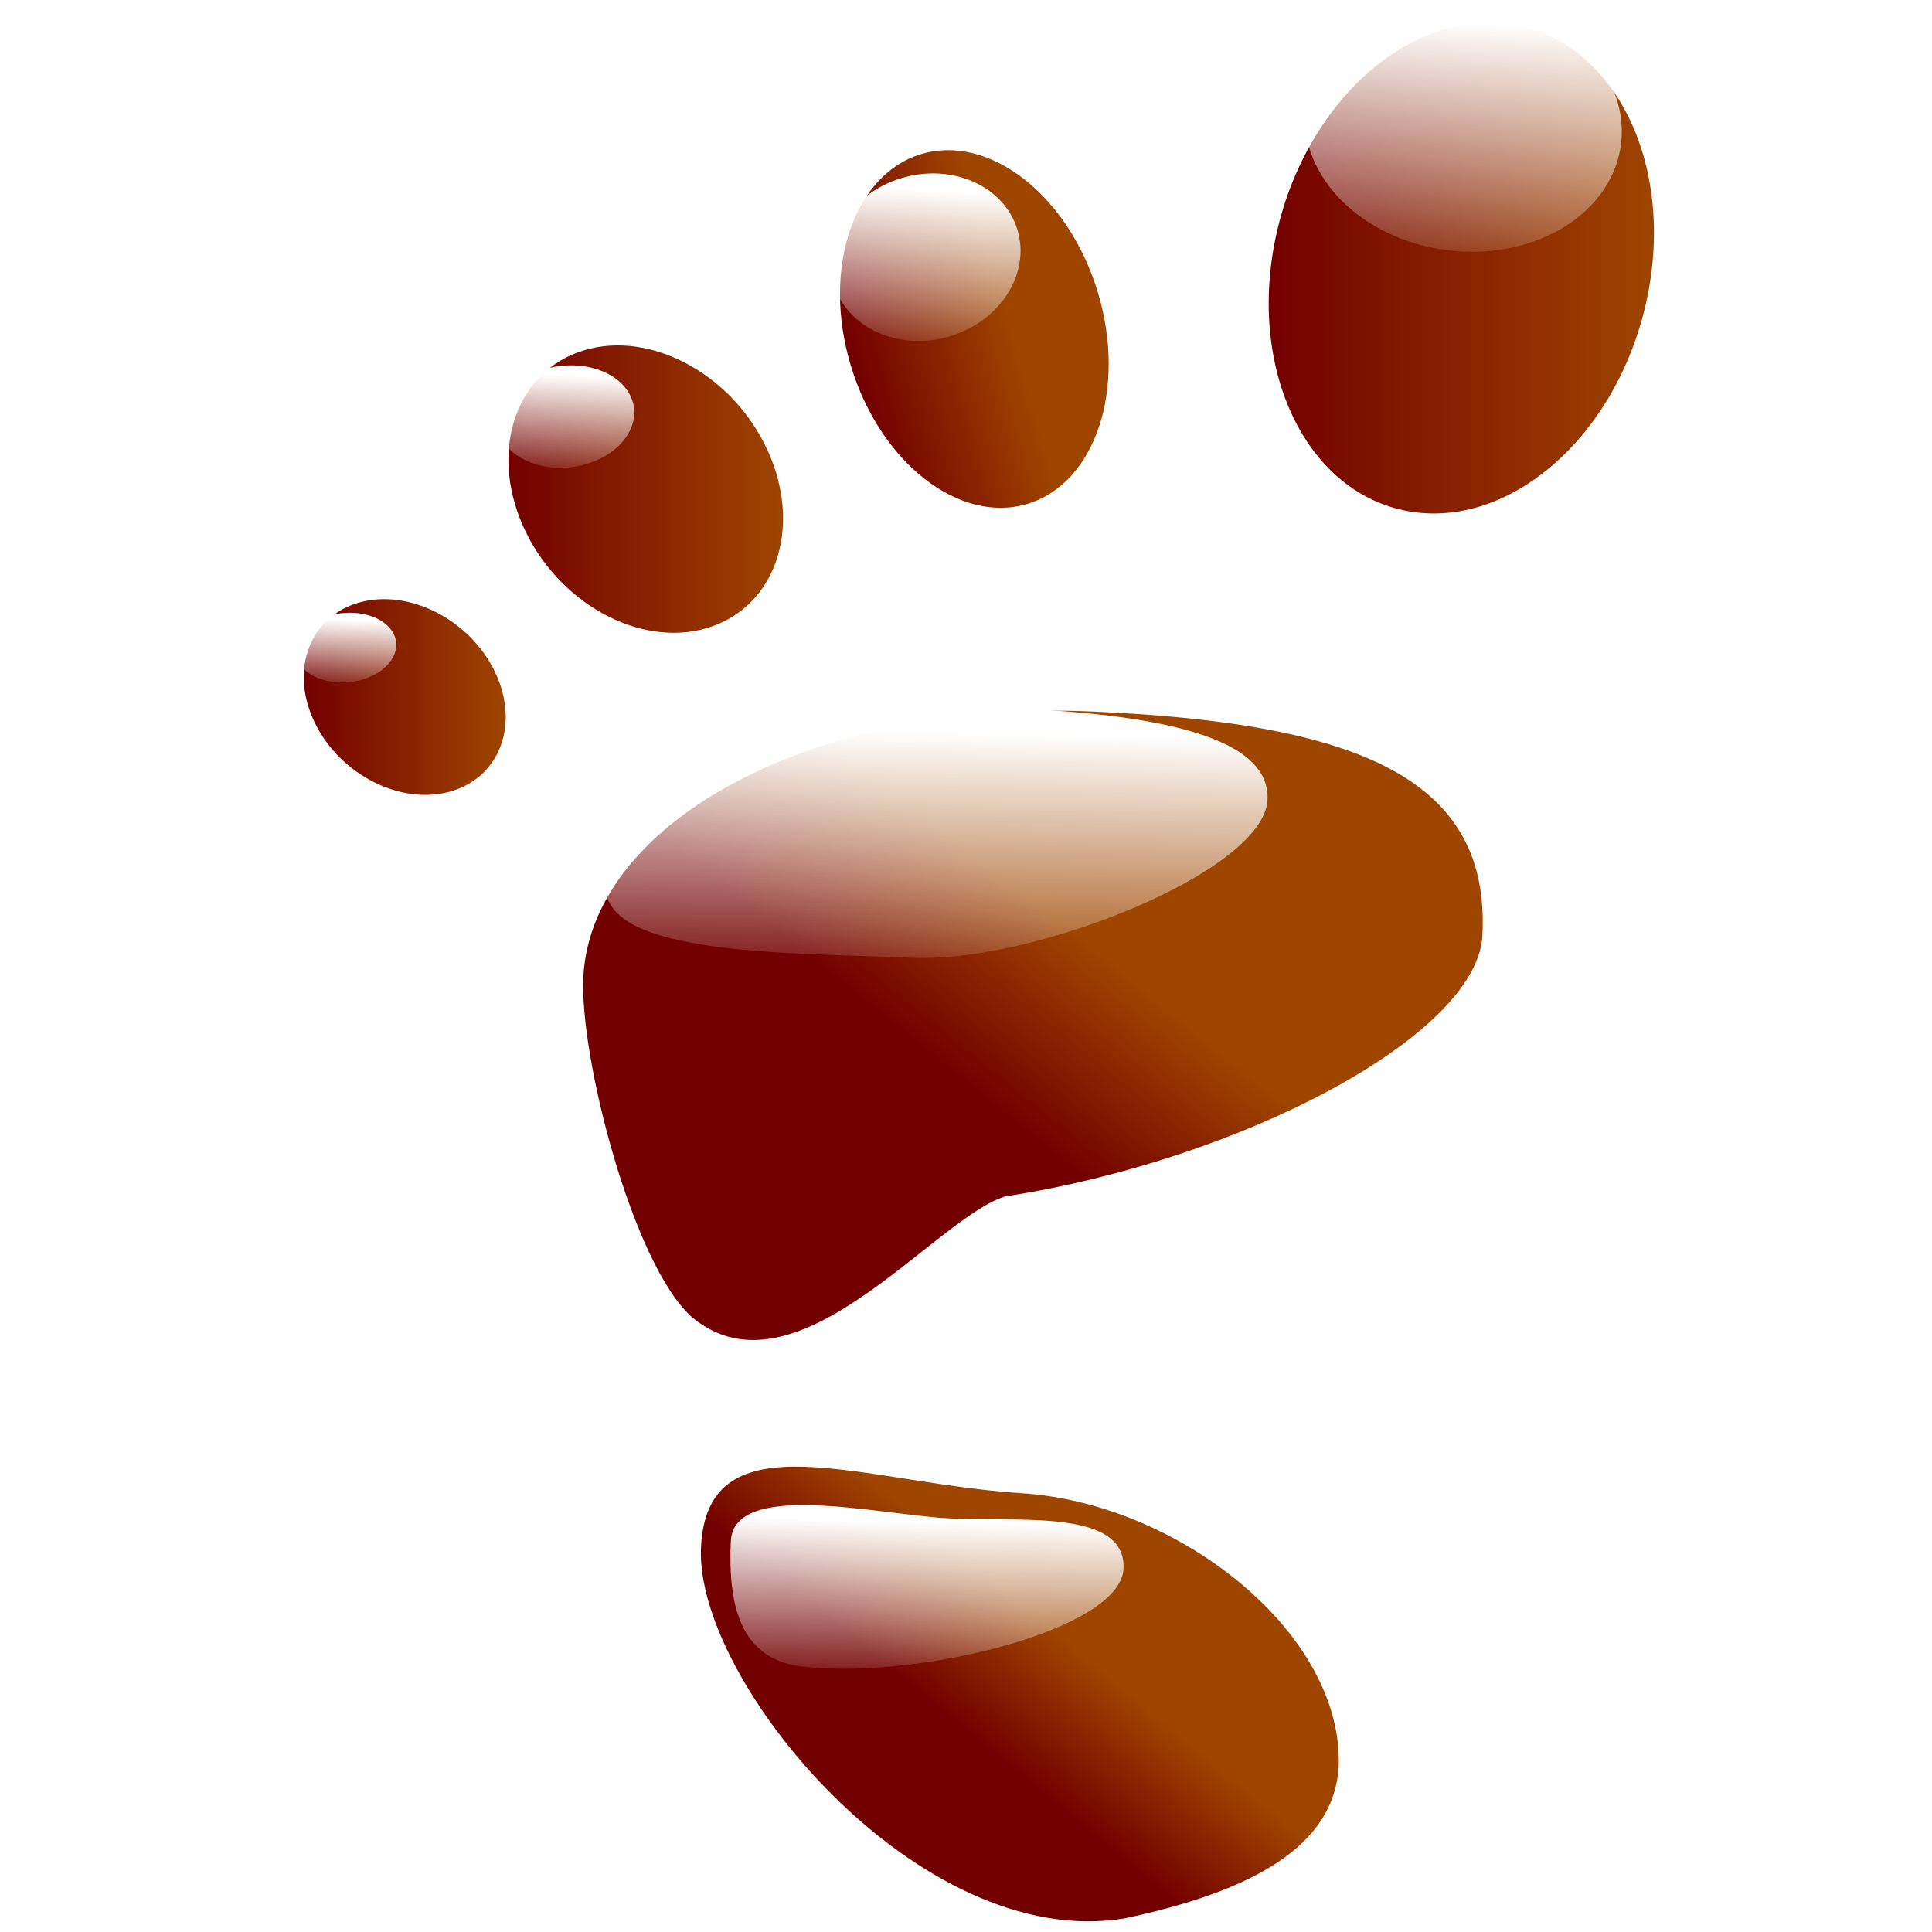
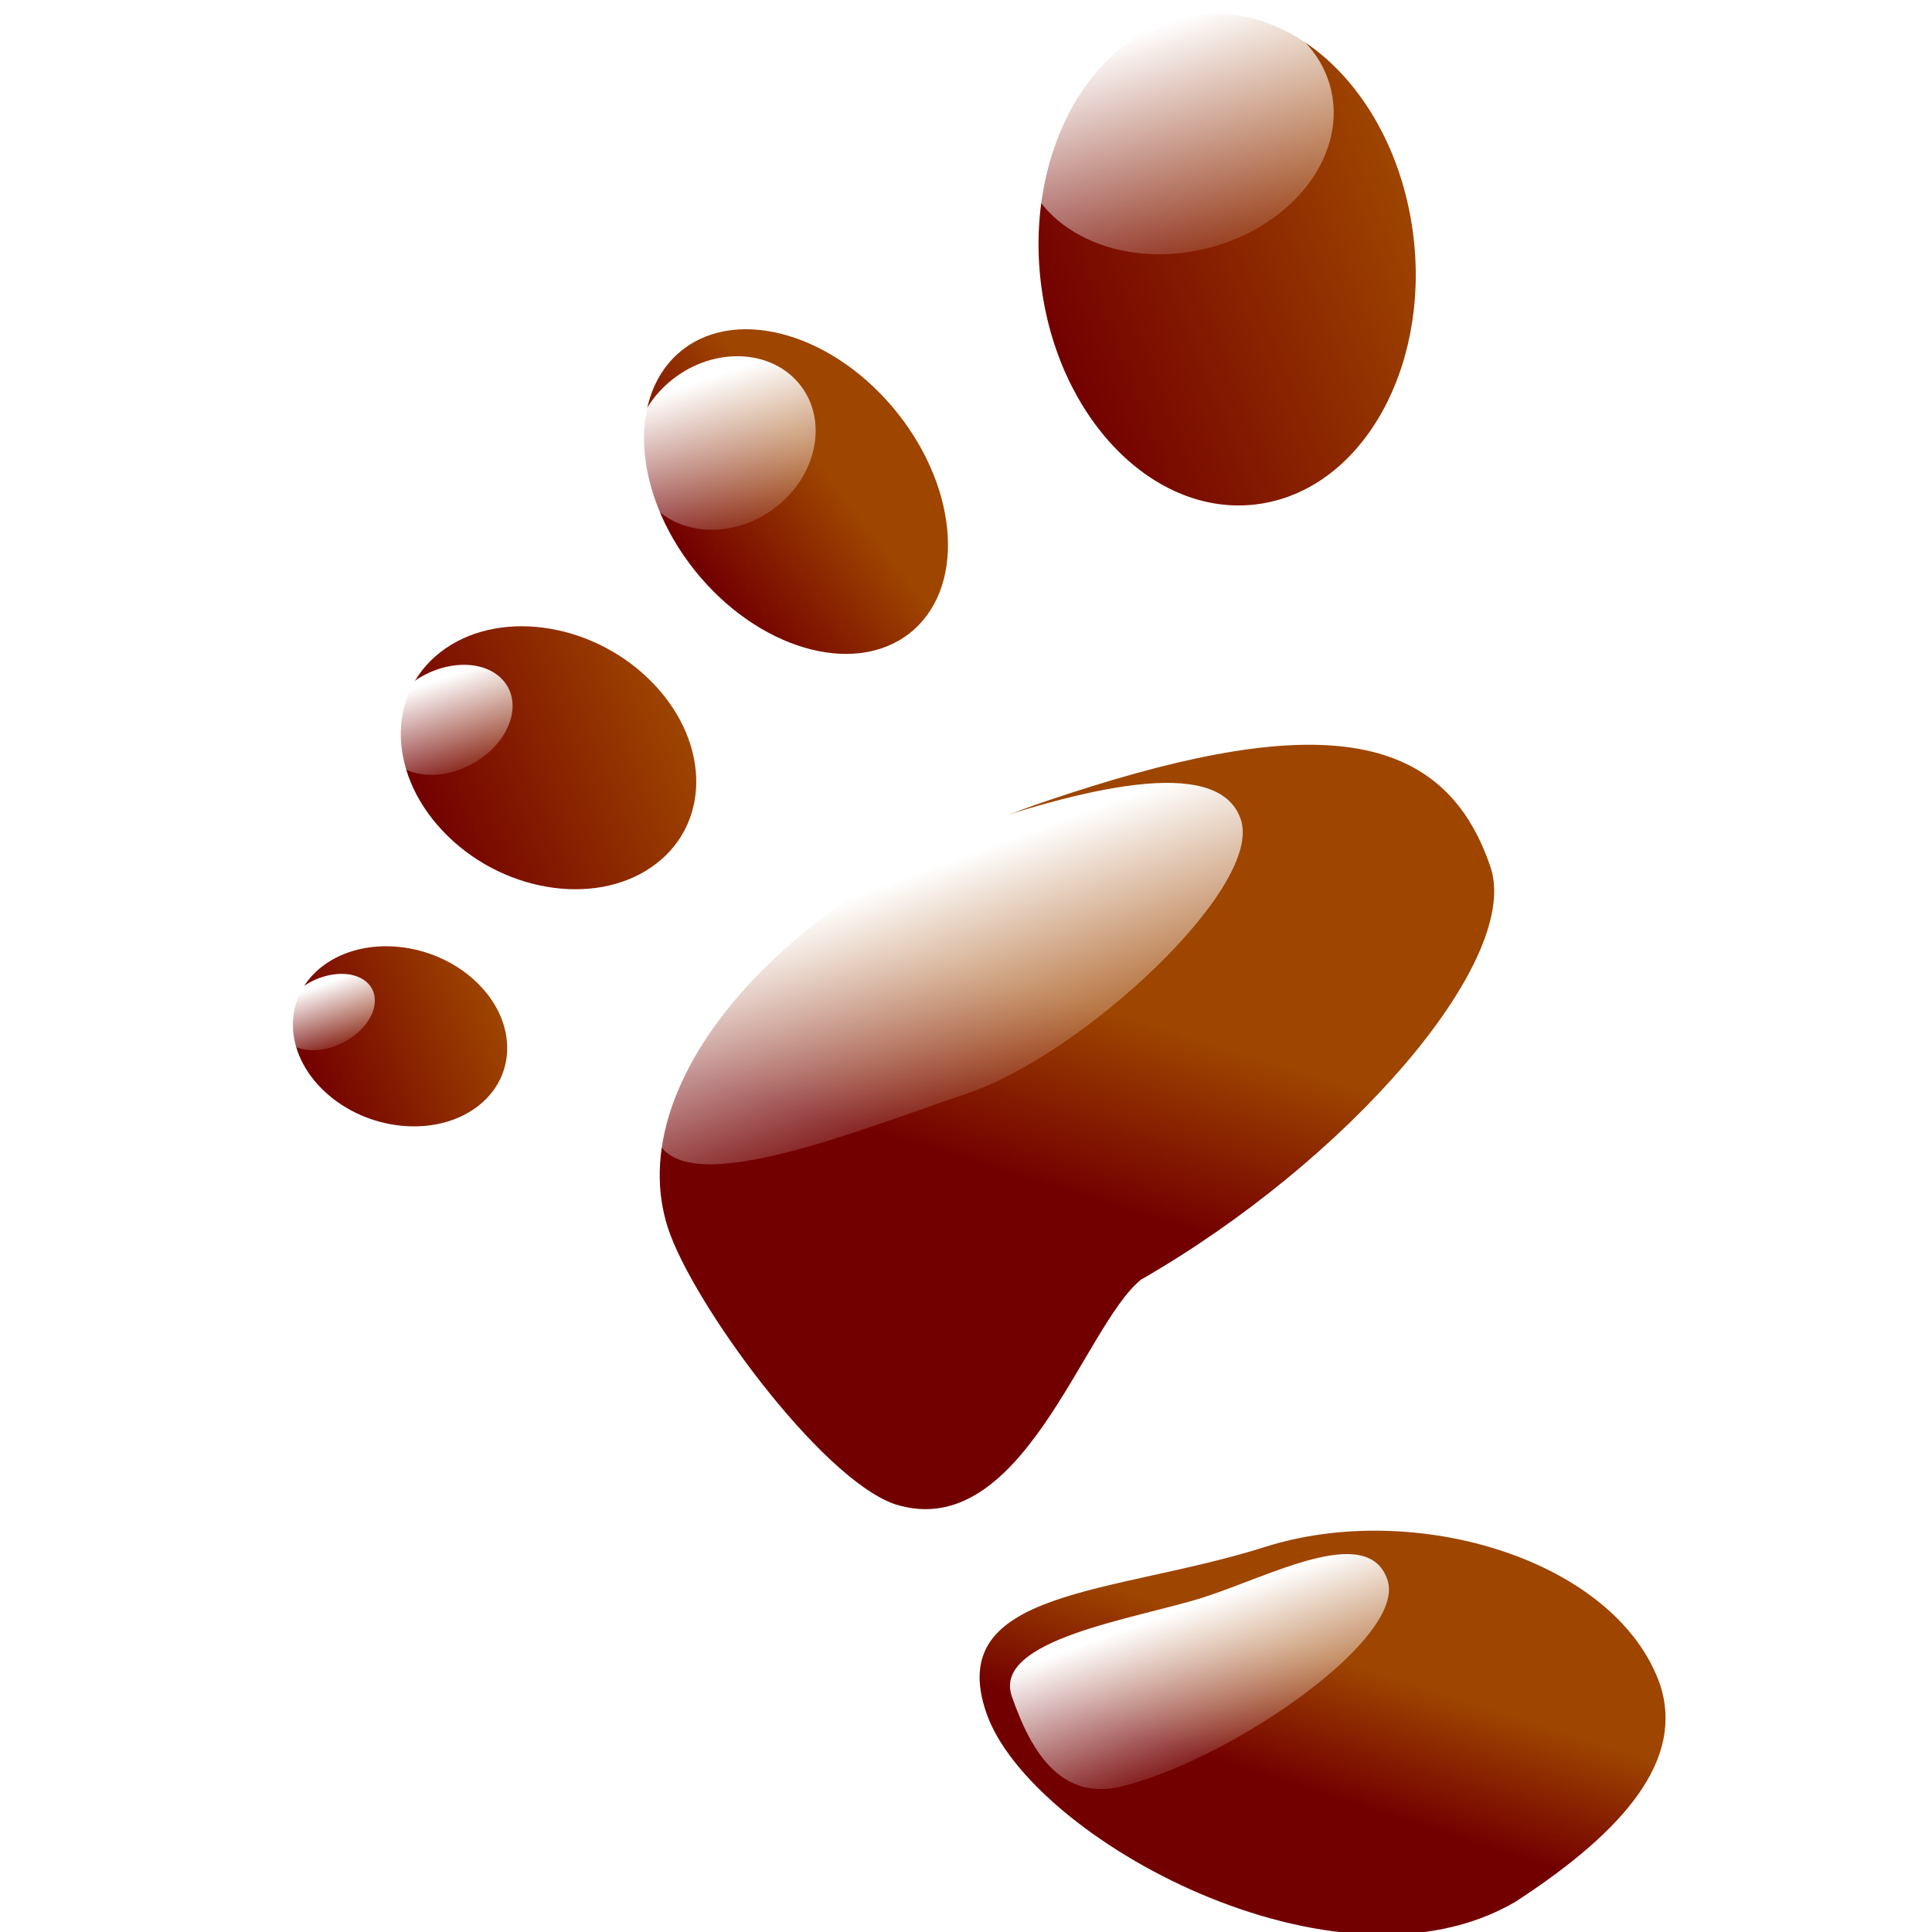
<svg xmlns="http://www.w3.org/2000/svg" xmlns:xlink="http://www.w3.org/1999/xlink" width="16" height="16" viewBox="0 0 16 16" id="svg3484" version="1.1">
  <defs id="defs3486">
    <linearGradient gradientUnits="userSpaceOnUse" gradientTransform="matrix(0.7937407,0,0,1.259857,671.2506,354.8122)" id="linearGradient79" x1="210.544" x2="241.258" xlink:href="#linearGradient80" y1="73.48" y2="61.97" />
    <linearGradient id="linearGradient80">
      <stop offset="0" stop-color="#730000" id="stop7" />
      <stop offset="1" stop-color="#9e4500" id="stop9" />
    </linearGradient>
    <linearGradient gradientUnits="userSpaceOnUse" y2="15.544" y1="15.544" gradientTransform="matrix(0.8113003,0,0,1.232589,671.2506,354.8122)" id="linearGradient73" x1="289.775" x2="369.259" xlink:href="#linearGradient80" />
    <linearGradient gradientUnits="userSpaceOnUse" y2="124.861" y1="124.861" gradientTransform="matrix(0.930197,0,0,1.075041,671.2506,354.8122)" id="linearGradient495" x1="79.099" x2="115.443" xlink:href="#linearGradient80" />
    <linearGradient gradientUnits="userSpaceOnUse" gradientTransform="matrix(1.084715,0,0,0.9219013,671.2506,354.8122)" id="linearGradient71" x1="166.889" x2="185.513" xlink:href="#linearGradient80" y1="387.258" y2="371.108" />
    <linearGradient id="linearGradient62" x1="0.57" x2="0.527" y1="0.102" y2="1">
      <stop offset="0" stop-color="#fff" id="stop12" />
      <stop offset="1" stop-color="#fff" stop-opacity=".145" id="stop14" />
    </linearGradient>
    <linearGradient id="linearGradient3428" x1="-7.3951639e-08" x2="1" xlink:href="#linearGradient80" />
    <linearGradient id="linearGradient3442" x1="0.384" x2="0.573" xlink:href="#linearGradient80" y1="0.547" y2="0.383" />
    <linearGradient gradientUnits="userSpaceOnUse" y2="74.833" y1="74.833" gradientTransform="matrix(0.8952693,0,0,1.116982,671.2506,354.8122)" x2="171.8" x1="120.448" id="linearGradient3468" xlink:href="#linearGradient80" />
    <linearGradient gradientUnits="userSpaceOnUse" gradientTransform="matrix(1.094904,0,0,0.9133221,671.2506,354.8122)" y2="223.996" x2="188.711" y1="246.557" x1="162.692" id="linearGradient3470" xlink:href="#linearGradient80" />
    <linearGradient gradientUnits="userSpaceOnUse" gradientTransform="matrix(1.022191,0,0,0.9782903,671.2506,354.8122)" y2="66.339" x2="263.23" y1="19.691" x1="265.488" id="linearGradient3472" xlink:href="#linearGradient62" />
    <linearGradient gradientUnits="userSpaceOnUse" gradientTransform="matrix(0.9742947,0,0,1.026383,671.2506,354.8122)" y2="80.566" x2="183.238" y1="51.298" x1="184.655" id="linearGradient3474" xlink:href="#linearGradient62" />
    <linearGradient gradientUnits="userSpaceOnUse" gradientTransform="matrix(1.488391,0,0,0.6718663,671.2506,354.8122)" y2="306.402" x2="122.589" y1="239.538" x1="125.825" id="linearGradient3476" xlink:href="#linearGradient62" />
    <linearGradient gradientUnits="userSpaceOnUse" gradientTransform="matrix(1.058876,0,0,0.9443981,671.2506,354.8122)" y2="114.378" x2="111.479" y1="94.919" x1="112.421" id="linearGradient3478" xlink:href="#linearGradient62" />
    <linearGradient gradientUnits="userSpaceOnUse" gradientTransform="matrix(1.100187,0,0,0.9089364,671.2506,354.8122)" y2="165.987" x2="73.701" y1="152.216" x1="74.367" id="linearGradient3480" xlink:href="#linearGradient62" />
    <linearGradient gradientUnits="userSpaceOnUse" gradientTransform="matrix(1.419273,0,0,0.7045859,671.2506,354.8122)" y2="493.525" x2="126.578" y1="451.868" x1="128.594" id="linearGradient3482" xlink:href="#linearGradient62" />
  </defs>
  <g id="layer1" transform="translate(0,-1036.362)">
-     <g id="g3590" transform="matrix(0.04947667,0,0,0.04149113,-34.33607,1021.033)">
+     <g id="g3590" transform="matrix(0.04606276,-0.01786899,0.01514509,0.03821972,-39.47693,1039.118)">
      <path id="path20" d="m 877.74,427.773 c 4.888,19.287 -0.403,38.211 -11.817,42.267 -11.414,4.056 -24.629,-8.292 -29.517,-27.579 -4.888,-19.287 0.403,-38.211 11.817,-42.266 11.414,-4.056 24.629,8.292 29.517,27.579 z" style="fill:url(#linearGradient79);fill-rule:evenodd" />
      <path id="path22" d="m 969.53,429.797 c -4.989,26.785 -22.888,45.437 -39.977,41.659 -17.089,-3.778 -26.898,-28.555 -21.908,-55.34 4.989,-26.785 22.887,-45.437 39.976,-41.659 17.089,3.778 26.898,28.555 21.908,55.34 z" style="fill:url(#linearGradient73);fill-rule:evenodd" />
      <path id="path24" d="m 822.61,459.721 c 5.695,15.305 1.115,31.006 -10.228,35.071 -11.343,4.064 -25.155,-5.049 -30.85,-20.354 -5.695,-15.305 -1.115,-31.006 10.228,-35.071 11.343,-4.064 25.155,5.049 30.85,20.354 z" style="fill:url(#linearGradient3468);fill-rule:evenodd" />
      <path id="path26" d="m 942.089,556.693 c -1.461,19.682 -40.252,44.295 -79.916,51.573 -11.904,4.539 -34.915,41.149 -52.261,24.203 -10.03,-10.394 -19.079,-52.631 -18.268,-68.343 1.622,-31.424 39.732,-54.999 85.122,-52.656 45.39,2.342 66.945,13.8 65.323,45.224 z" style="fill:url(#linearGradient3470);fill-rule:evenodd" />
      <path id="path28" d="m 965.041,400.091 c -2.544,13.655 -16.304,22.139 -30.735,18.949 -14.431,-3.19 -24.067,-16.846 -21.523,-30.502 2.544,-13.655 16.304,-22.139 30.735,-18.949 14.431,3.19 24.067,16.846 21.523,30.502 z" style="fill:url(#linearGradient3472);fill-rule:evenodd" />
      <path id="path30" d="m 864.288,415.331 c 2.211,8.725 -2.87,18.241 -11.349,21.254 -8.479,3.013 -17.145,-1.618 -19.356,-10.343 -2.211,-8.725 2.87,-18.241 11.349,-21.254 8.479,-3.013 17.145,1.618 19.356,10.343 z" style="fill:url(#linearGradient3474);fill-rule:evenodd" />
      <path id="path32" d="m 906.137,529.184 c -0.741,14.354 -39.203,32.488 -59.377,31.447 -20.173,-1.041 -52.105,-0.27 -51.365,-14.624 0.741,-14.354 46.445,-36.34 66.619,-35.299 20.174,1.041 44.863,4.122 44.122,18.476 z" style="fill:url(#linearGradient3476);fill-rule:evenodd" />
      <path id="path34" d="m 799.595,448.694 c 1.942,5.218 -1.37,11.198 -7.396,13.357 -6.026,2.159 -12.485,-0.321 -14.426,-5.538 -1.941,-5.218 1.37,-11.198 7.396,-13.357 6.026,-2.159 12.485,0.321 14.427,5.538 z" style="fill:url(#linearGradient3478);fill-rule:evenodd" />
      <path id="path36" d="m 776.835,503.566 c 4.188,10.425 0.82,21.121 -7.521,23.889 -8.341,2.768 -18.498,-3.439 -22.686,-13.864 -4.188,-10.425 -0.82,-21.121 7.521,-23.889 8.341,-2.768 18.498,3.439 22.686,13.864 z" style="fill:url(#linearGradient495);fill-rule:evenodd" />
      <path id="path38" d="m 759.911,496.055 c 1.428,3.554 -1.007,7.628 -5.439,9.098 -4.431,1.471 -9.181,-0.218 -10.609,-3.772 -1.428,-3.554 1.007,-7.628 5.439,-9.098 4.431,-1.471 9.181,0.218 10.609,3.772 z" style="fill:url(#linearGradient3480);fill-rule:evenodd" />
      <path id="path40" d="m 918.055,722.225 c -0.848,15.582 -14.113,24.675 -35.9,30.148 -34.328,6.741 -71.783,-47.244 -70.841,-73.926 0.942,-26.682 27.302,-12.938 53.669,-10.949 26.368,1.989 54.013,28.045 53.071,54.727 z" style="fill:url(#linearGradient71);fill-rule:evenodd" />
      <path id="path42" d="m 882.046,682.54 c -0.43,12.188 -34.028,21.959 -52.781,19.668 -11.719,-0.884 -13.388,-12.89 -12.958,-25.078 0.43,-12.188 24.167,-5.535 35.887,-4.651 11.719,0.884 30.282,-2.127 29.852,10.061 z" style="fill:url(#linearGradient3482);fill-rule:evenodd" />
    </g>
  </g>
</svg>
